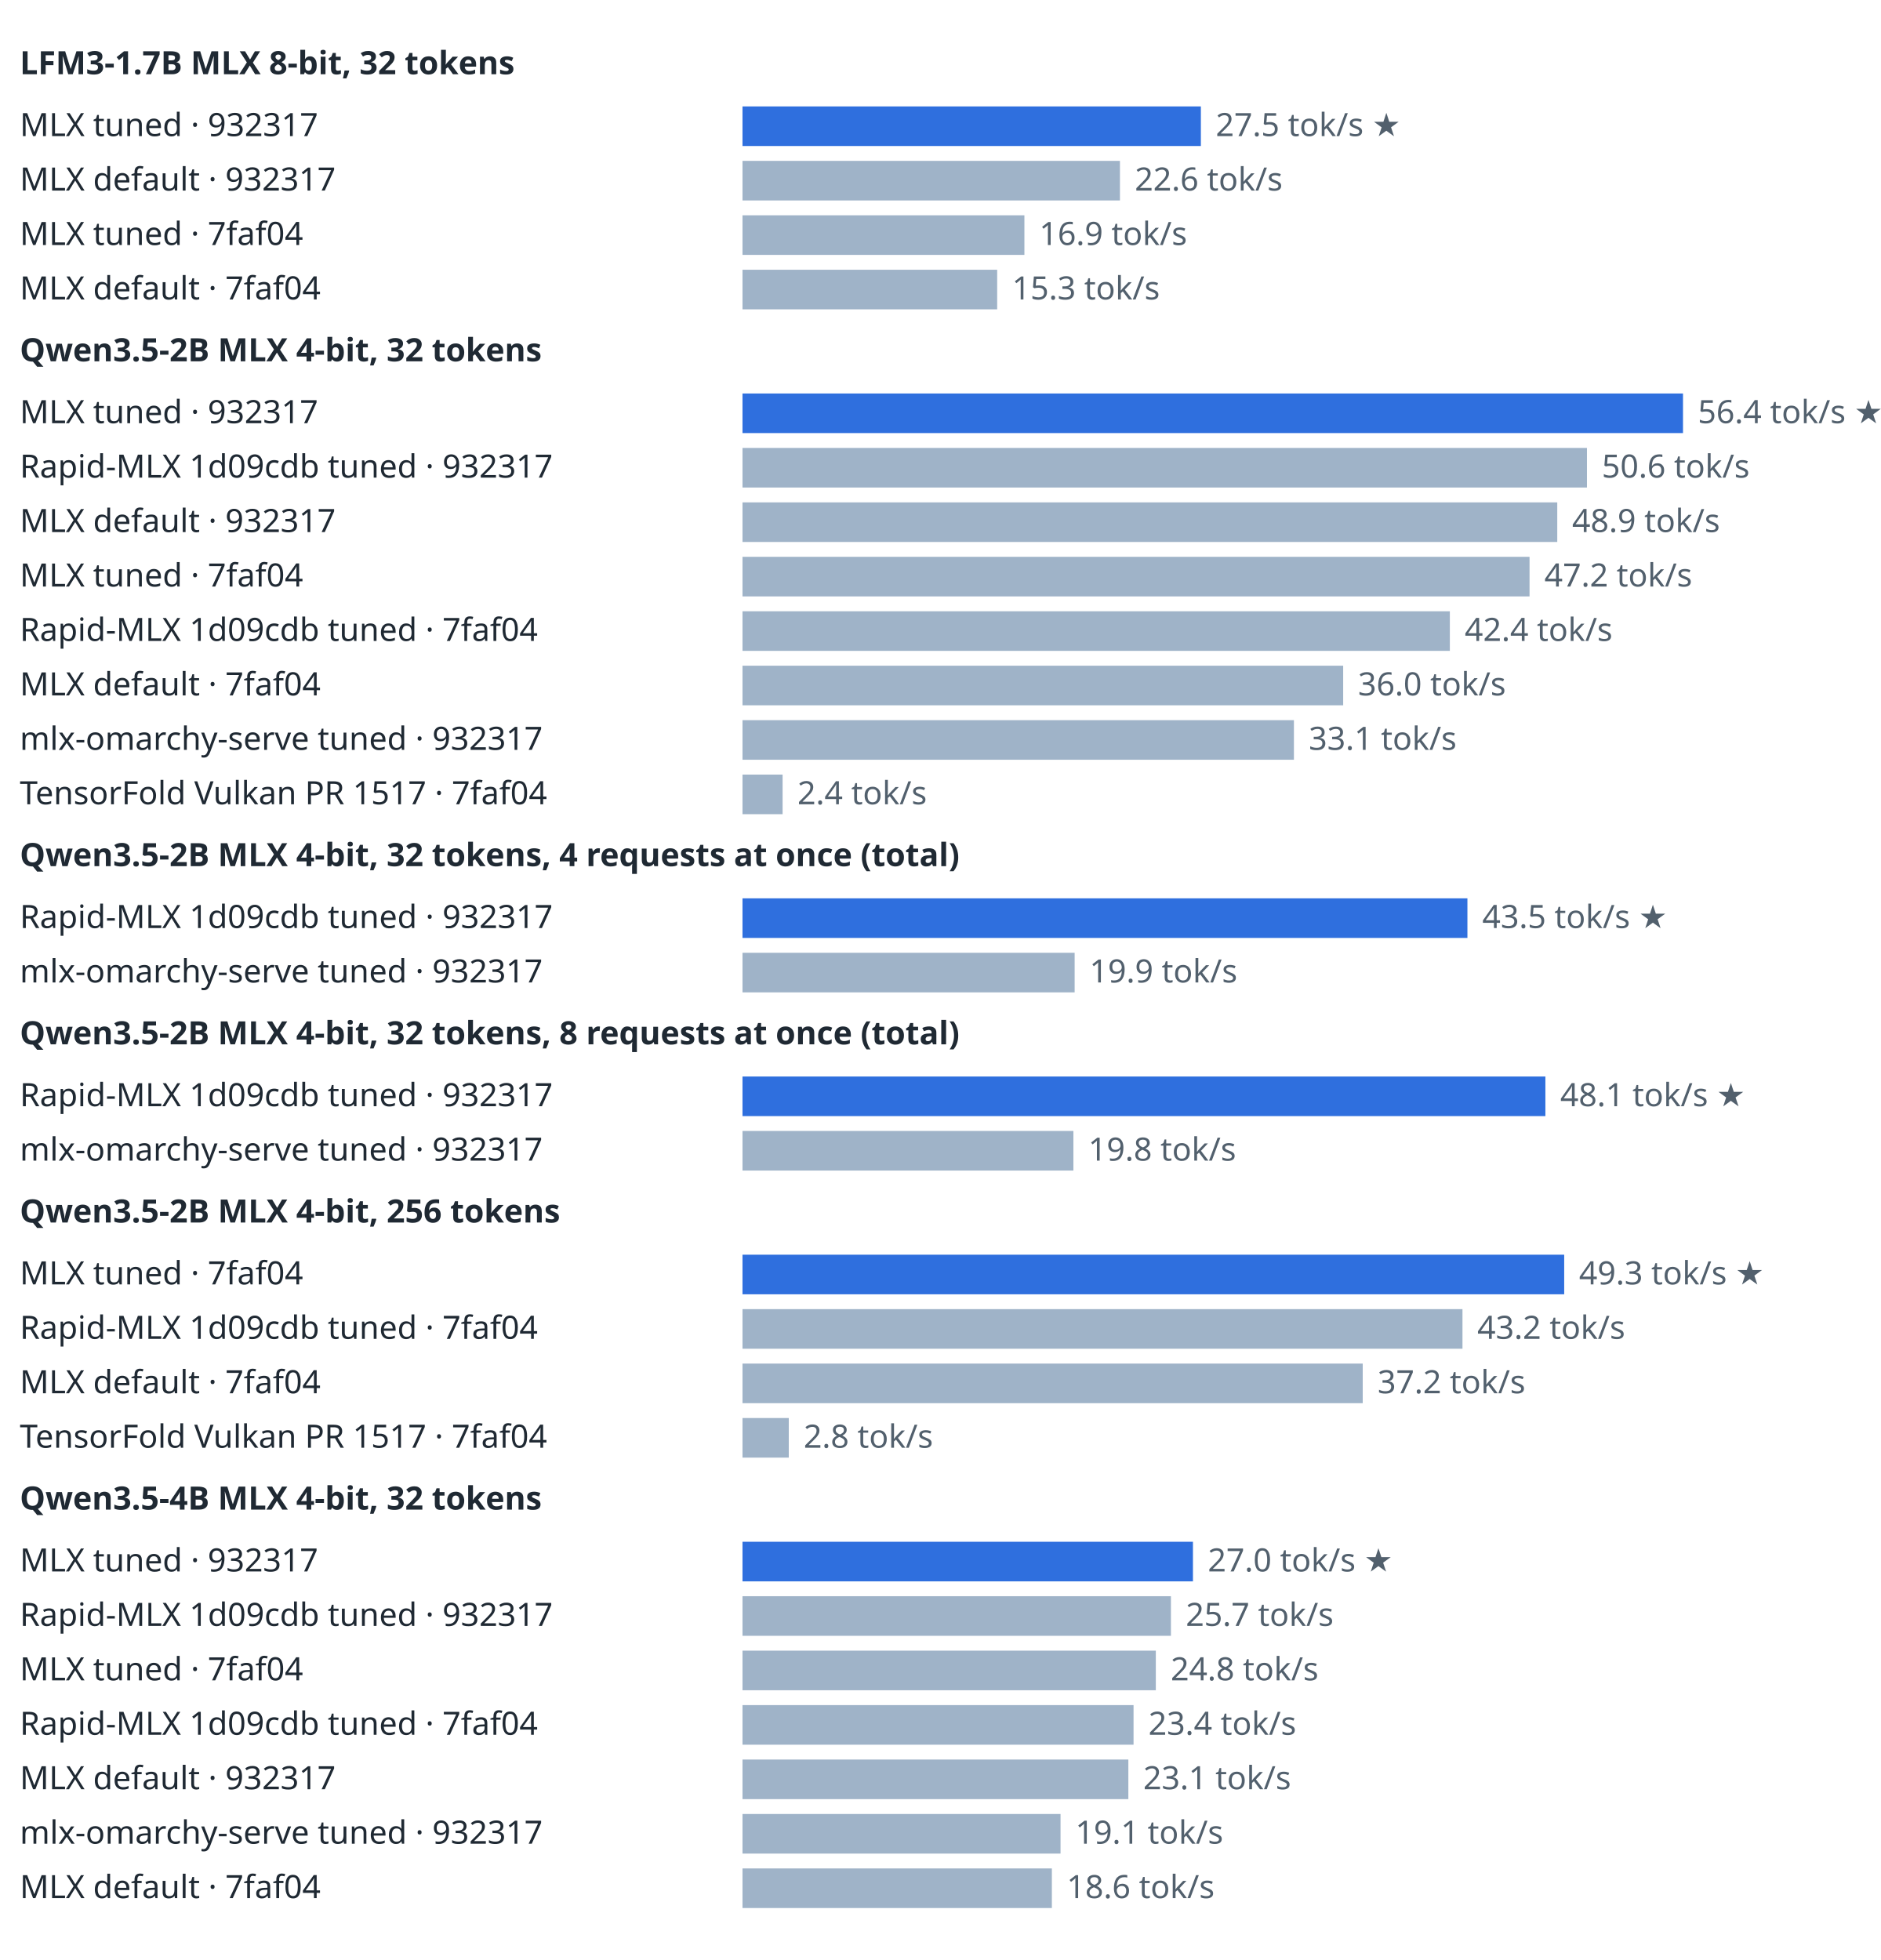
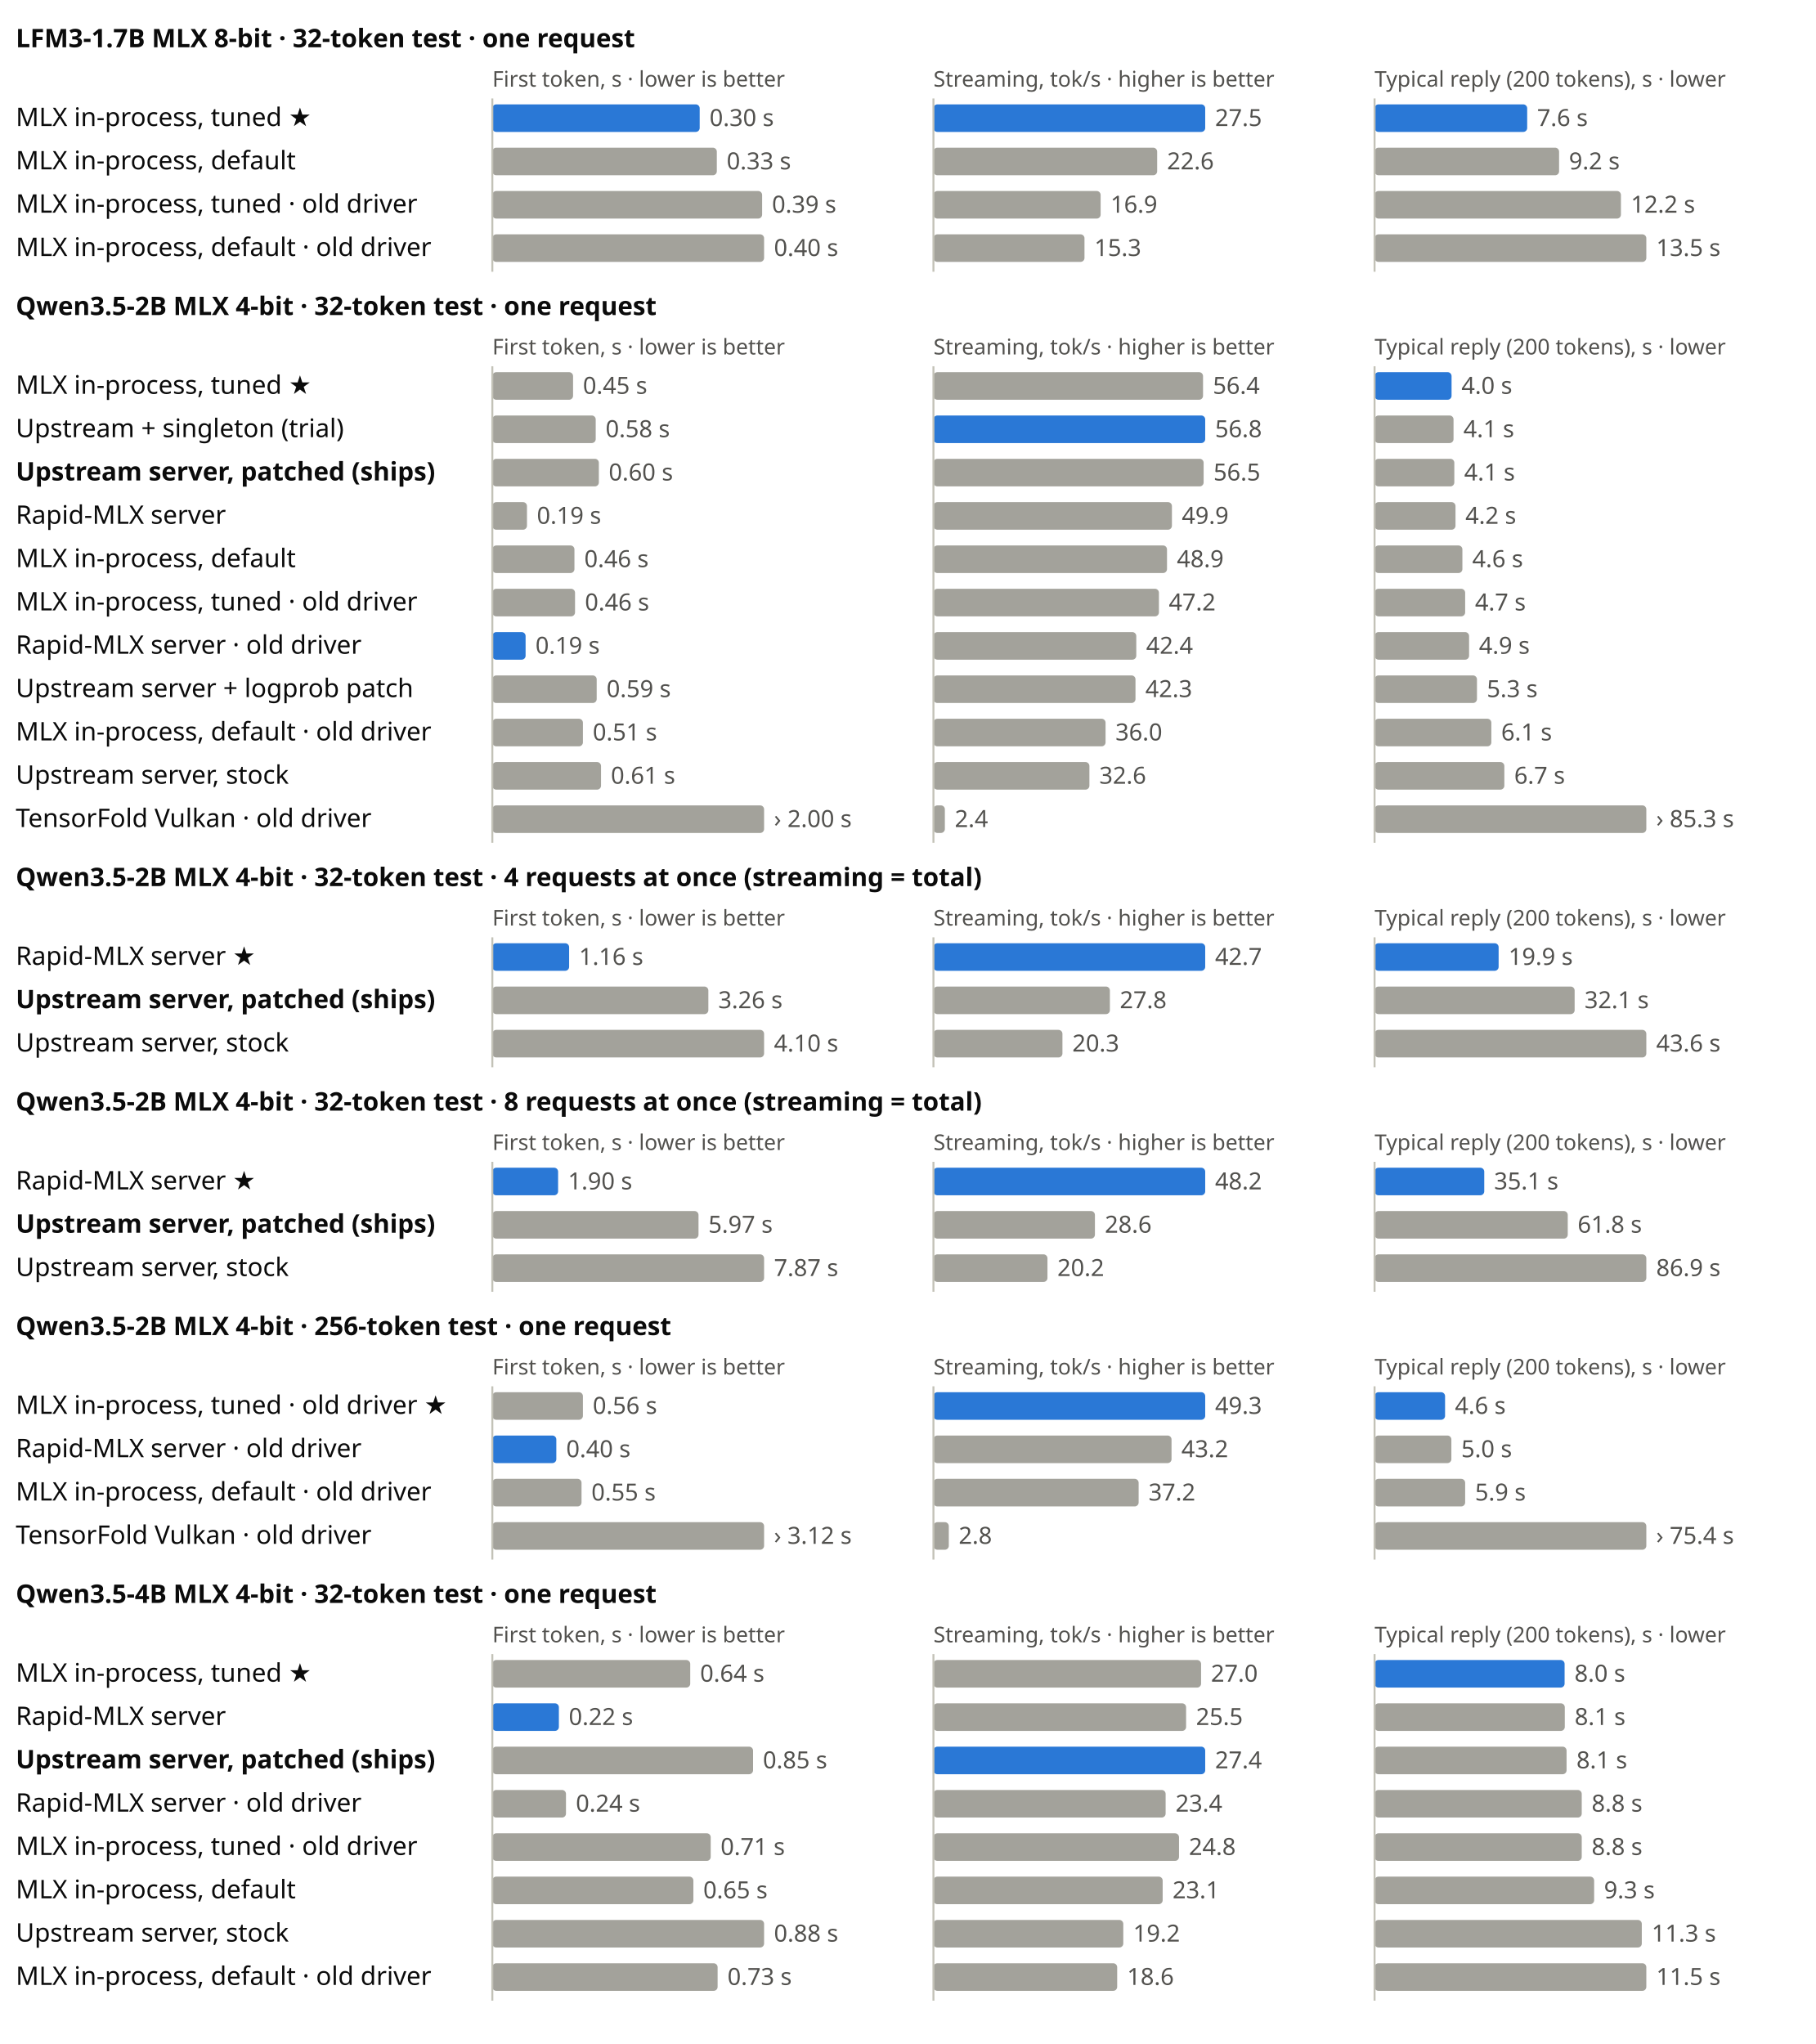
- <svg xmlns="http://www.w3.org/2000/svg" width="760" height="792" viewBox="0 0 760 792">
-   <style>text{font:13px sans-serif;fill:#1f2933}.h{font-weight:600}.v{fill:#52606d}.bar{fill:#9fb3c8}.best{fill:#2f6fde}@media (prefers-color-scheme:dark){text{fill:#e4e7eb}.v{fill:#cbd2d9}.bar{fill:#52606d}.best{fill:#5b9bf8}}</style>
-   <text x="8" y="30" class="h">LFM3-1.7B MLX 8-bit, 32 tokens</text>
-   <text x="8" y="55" class="l">MLX tuned · 932317</text>
-   <rect x="300" y="43" width="185.2" height="16" class="best" />
-   <text x="491.2" y="55" class="v">27.5 tok/s ★</text>
-   <text x="8" y="77" class="l">MLX default · 932317</text>
-   <rect x="300" y="65" width="152.5" height="16" class="bar" />
-   <text x="458.5" y="77" class="v">22.6 tok/s</text>
-   <text x="8" y="99" class="l">MLX tuned · 7faf04</text>
-   <rect x="300" y="87" width="113.9" height="16" class="bar" />
-   <text x="419.9" y="99" class="v">16.9 tok/s</text>
-   <text x="8" y="121" class="l">MLX default · 7faf04</text>
-   <rect x="300" y="109" width="102.9" height="16" class="bar" />
-   <text x="408.9" y="121" class="v">15.3 tok/s</text>
-   <text x="8" y="146" class="h">Qwen3.5-2B MLX 4-bit, 32 tokens</text>
-   <text x="8" y="171" class="l">MLX tuned · 932317</text>
-   <rect x="300" y="159" width="380.0" height="16" class="best" />
-   <text x="686.0" y="171" class="v">56.4 tok/s ★</text>
-   <text x="8" y="193" class="l">Rapid-MLX 1d09cdb tuned · 932317</text>
-   <rect x="300" y="181" width="341.2" height="16" class="bar" />
-   <text x="647.2" y="193" class="v">50.6 tok/s</text>
-   <text x="8" y="215" class="l">MLX default · 932317</text>
-   <rect x="300" y="203" width="329.2" height="16" class="bar" />
-   <text x="635.2" y="215" class="v">48.9 tok/s</text>
-   <text x="8" y="237" class="l">MLX tuned · 7faf04</text>
-   <rect x="300" y="225" width="318.0" height="16" class="bar" />
-   <text x="624.0" y="237" class="v">47.2 tok/s</text>
-   <text x="8" y="259" class="l">Rapid-MLX 1d09cdb tuned · 7faf04</text>
-   <rect x="300" y="247" width="285.8" height="16" class="bar" />
-   <text x="591.8" y="259" class="v">42.4 tok/s</text>
-   <text x="8" y="281" class="l">MLX default · 7faf04</text>
-   <rect x="300" y="269" width="242.7" height="16" class="bar" />
-   <text x="548.7" y="281" class="v">36.0 tok/s</text>
-   <text x="8" y="303" class="l">mlx-omarchy-serve tuned · 932317</text>
-   <rect x="300" y="291" width="222.8" height="16" class="bar" />
-   <text x="528.8" y="303" class="v">33.1 tok/s</text>
-   <text x="8" y="325" class="l">TensorFold Vulkan PR 1517 · 7faf04</text>
-   <rect x="300" y="313" width="16.2" height="16" class="bar" />
-   <text x="322.2" y="325" class="v">2.4 tok/s</text>
-   <text x="8" y="350" class="h">Qwen3.5-2B MLX 4-bit, 32 tokens, 4 requests at once (total)</text>
-   <text x="8" y="375" class="l">Rapid-MLX 1d09cdb tuned · 932317</text>
-   <rect x="300" y="363" width="292.9" height="16" class="best" />
-   <text x="598.9" y="375" class="v">43.5 tok/s ★</text>
-   <text x="8" y="397" class="l">mlx-omarchy-serve tuned · 932317</text>
-   <rect x="300" y="385" width="134.2" height="16" class="bar" />
-   <text x="440.2" y="397" class="v">19.9 tok/s</text>
-   <text x="8" y="422" class="h">Qwen3.5-2B MLX 4-bit, 32 tokens, 8 requests at once (total)</text>
-   <text x="8" y="447" class="l">Rapid-MLX 1d09cdb tuned · 932317</text>
-   <rect x="300" y="435" width="324.4" height="16" class="best" />
-   <text x="630.4" y="447" class="v">48.1 tok/s ★</text>
-   <text x="8" y="469" class="l">mlx-omarchy-serve tuned · 932317</text>
-   <rect x="300" y="457" width="133.7" height="16" class="bar" />
-   <text x="439.7" y="469" class="v">19.8 tok/s</text>
-   <text x="8" y="494" class="h">Qwen3.5-2B MLX 4-bit, 256 tokens</text>
-   <text x="8" y="519" class="l">MLX tuned · 7faf04</text>
-   <rect x="300" y="507" width="332.0" height="16" class="best" />
-   <text x="638.0" y="519" class="v">49.3 tok/s ★</text>
-   <text x="8" y="541" class="l">Rapid-MLX 1d09cdb tuned · 7faf04</text>
-   <rect x="300" y="529" width="290.9" height="16" class="bar" />
-   <text x="596.9" y="541" class="v">43.2 tok/s</text>
-   <text x="8" y="563" class="l">MLX default · 7faf04</text>
-   <rect x="300" y="551" width="250.6" height="16" class="bar" />
-   <text x="556.6" y="563" class="v">37.2 tok/s</text>
-   <text x="8" y="585" class="l">TensorFold Vulkan PR 1517 · 7faf04</text>
-   <rect x="300" y="573" width="18.7" height="16" class="bar" />
-   <text x="324.7" y="585" class="v">2.8 tok/s</text>
-   <text x="8" y="610" class="h">Qwen3.5-4B MLX 4-bit, 32 tokens</text>
-   <text x="8" y="635" class="l">MLX tuned · 932317</text>
-   <rect x="300" y="623" width="182.0" height="16" class="best" />
-   <text x="488.0" y="635" class="v">27.0 tok/s ★</text>
-   <text x="8" y="657" class="l">Rapid-MLX 1d09cdb tuned · 932317</text>
-   <rect x="300" y="645" width="173.1" height="16" class="bar" />
-   <text x="479.1" y="657" class="v">25.7 tok/s</text>
-   <text x="8" y="679" class="l">MLX tuned · 7faf04</text>
-   <rect x="300" y="667" width="167.0" height="16" class="bar" />
-   <text x="473.0" y="679" class="v">24.8 tok/s</text>
-   <text x="8" y="701" class="l">Rapid-MLX 1d09cdb tuned · 7faf04</text>
-   <rect x="300" y="689" width="158.0" height="16" class="bar" />
-   <text x="464.0" y="701" class="v">23.4 tok/s</text>
-   <text x="8" y="723" class="l">MLX default · 932317</text>
-   <rect x="300" y="711" width="155.9" height="16" class="bar" />
-   <text x="461.9" y="723" class="v">23.1 tok/s</text>
-   <text x="8" y="745" class="l">mlx-omarchy-serve tuned · 932317</text>
-   <rect x="300" y="733" width="128.5" height="16" class="bar" />
-   <text x="434.5" y="745" class="v">19.1 tok/s</text>
-   <text x="8" y="767" class="l">MLX default · 7faf04</text>
-   <rect x="300" y="755" width="125.0" height="16" class="bar" />
-   <text x="431.0" y="767" class="v">18.6 tok/s</text>
+ <svg xmlns="http://www.w3.org/2000/svg" width="922" height="1038" viewBox="0 0 922 1038">
+   <rect width="100%" height="100%" class="bg" fill="none" />
+   <style>svg{background:#fcfcfb}text{font:13px system-ui,sans-serif;fill:#0b0b0b}.h{font-weight:600}.a{font-size:11px;fill:#52514e}.v{fill:#52514e;font-size:12px}.s{font-weight:600}.bar{fill:#a3a29b}.best{fill:#2a78d6}.axis{stroke:#c3c2b7;stroke-width:1}@media (prefers-color-scheme:dark){svg{background:#1a1a19}text{fill:#f0efec}.a,.v{fill:#c3c2b7}.bar{fill:#6b6a64}.best{fill:#3987e5}.axis{stroke:#52514e}}</style>
+   <text x="8" y="24" class="h">LFM3-1.7B MLX 8-bit · 32-token test · one request</text>
+   <text x="250" y="44" class="a">First token, s · lower is better</text>
+   <text x="474" y="44" class="a">Streaming, tok/s · higher is better</text>
+   <text x="698" y="44" class="a">Typical reply (200 tokens), s · lower</text>
+   <text x="8" y="64" class="l">MLX in-process, tuned ★</text>
+   <g>
+     <rect x="250" y="53" width="105.3" height="14" rx="2" class="best" />
+     <text x="360.3" y="64" class="v">0.30 s</text>
+   </g>
+   <g>
+     <rect x="474" y="53" width="138.0" height="14" rx="2" class="best" />
+     <text x="617.0" y="64" class="v">27.5</text>
+   </g>
+   <g>
+     <rect x="698" y="53" width="77.5" height="14" rx="2" class="best" />
+     <text x="780.5" y="64" class="v">7.6 s</text>
+   </g>
+   <text x="8" y="86" class="l">MLX in-process, default</text>
+   <g>
+     <rect x="250" y="75" width="114.0" height="14" rx="2" class="bar" />
+     <text x="369.0" y="86" class="v">0.33 s</text>
+   </g>
+   <g>
+     <rect x="474" y="75" width="113.6" height="14" rx="2" class="bar" />
+     <text x="592.6" y="86" class="v">22.6</text>
+   </g>
+   <g>
+     <rect x="698" y="75" width="93.7" height="14" rx="2" class="bar" />
+     <text x="796.7" y="86" class="v">9.2 s</text>
+   </g>
+   <text x="8" y="108" class="l">MLX in-process, tuned · old driver</text>
+   <g>
+     <rect x="250" y="97" width="137.0" height="14" rx="2" class="bar" />
+     <text x="392.0" y="108" class="v">0.39 s</text>
+   </g>
+   <g>
+     <rect x="474" y="97" width="84.9" height="14" rx="2" class="bar" />
+     <text x="563.9" y="108" class="v">16.9</text>
+   </g>
+   <g>
+     <rect x="698" y="97" width="125.1" height="14" rx="2" class="bar" />
+     <text x="828.1" y="108" class="v">12.2 s</text>
+   </g>
+   <text x="8" y="130" class="l">MLX in-process, default · old driver</text>
+   <g>
+     <rect x="250" y="119" width="138.0" height="14" rx="2" class="bar" />
+     <text x="393.0" y="130" class="v">0.40 s</text>
+   </g>
+   <g>
+     <rect x="474" y="119" width="76.7" height="14" rx="2" class="bar" />
+     <text x="555.7" y="130" class="v">15.3</text>
+   </g>
+   <g>
+     <rect x="698" y="119" width="138.0" height="14" rx="2" class="bar" />
+     <text x="841.0" y="130" class="v">13.5 s</text>
+   </g>
+   <line x1="250" y1="50" x2="250" y2="138" class="axis" />
+   <line x1="474" y1="50" x2="474" y2="138" class="axis" />
+   <line x1="698" y1="50" x2="698" y2="138" class="axis" />
+   <text x="8" y="160" class="h">Qwen3.5-2B MLX 4-bit · 32-token test · one request</text>
+   <text x="250" y="180" class="a">First token, s · lower is better</text>
+   <text x="474" y="180" class="a">Streaming, tok/s · higher is better</text>
+   <text x="698" y="180" class="a">Typical reply (200 tokens), s · lower</text>
+   <text x="8" y="200" class="l">MLX in-process, tuned ★</text>
+   <g>
+     <rect x="250" y="189" width="41.0" height="14" rx="2" class="bar" />
+     <text x="296.0" y="200" class="v">0.45 s</text>
+   </g>
+   <g>
+     <rect x="474" y="189" width="136.9" height="14" rx="2" class="bar" />
+     <text x="615.9" y="200" class="v">56.4</text>
+   </g>
+   <g>
+     <rect x="698" y="189" width="39.1" height="14" rx="2" class="best" />
+     <text x="742.1" y="200" class="v">4.0 s</text>
+   </g>
+   <text x="8" y="222" class="l">Upstream + singleton (trial)</text>
+   <g>
+     <rect x="250" y="211" width="52.5" height="14" rx="2" class="bar" />
+     <text x="307.5" y="222" class="v">0.58 s</text>
+   </g>
+   <g>
+     <rect x="474" y="211" width="138.0" height="14" rx="2" class="best" />
+     <text x="617.0" y="222" class="v">56.8</text>
+   </g>
+   <g>
+     <rect x="698" y="211" width="40.1" height="14" rx="2" class="bar" />
+     <text x="743.1" y="222" class="v">4.1 s</text>
+   </g>
+   <text x="8" y="244" class="l s">Upstream server, patched (ships)</text>
+   <g>
+     <rect x="250" y="233" width="54.1" height="14" rx="2" class="bar" />
+     <text x="309.1" y="244" class="v">0.60 s</text>
+   </g>
+   <g>
+     <rect x="474" y="233" width="137.2" height="14" rx="2" class="bar" />
+     <text x="616.2" y="244" class="v">56.5</text>
+   </g>
+   <g>
+     <rect x="698" y="233" width="40.5" height="14" rx="2" class="bar" />
+     <text x="743.5" y="244" class="v">4.1 s</text>
+   </g>
+   <text x="8" y="266" class="l">Rapid-MLX server</text>
+   <g>
+     <rect x="250" y="255" width="17.6" height="14" rx="2" class="bar" />
+     <text x="272.6" y="266" class="v">0.19 s</text>
+   </g>
+   <g>
+     <rect x="474" y="255" width="121.1" height="14" rx="2" class="bar" />
+     <text x="600.1" y="266" class="v">49.9</text>
+   </g>
+   <g>
+     <rect x="698" y="255" width="41.1" height="14" rx="2" class="bar" />
+     <text x="744.1" y="266" class="v">4.2 s</text>
+   </g>
+   <text x="8" y="288" class="l">MLX in-process, default</text>
+   <g>
+     <rect x="250" y="277" width="41.7" height="14" rx="2" class="bar" />
+     <text x="296.7" y="288" class="v">0.46 s</text>
+   </g>
+   <g>
+     <rect x="474" y="277" width="118.6" height="14" rx="2" class="bar" />
+     <text x="597.6" y="288" class="v">48.9</text>
+   </g>
+   <g>
+     <rect x="698" y="277" width="44.6" height="14" rx="2" class="bar" />
+     <text x="747.6" y="288" class="v">4.6 s</text>
+   </g>
+   <text x="8" y="310" class="l">MLX in-process, tuned · old driver</text>
+   <g>
+     <rect x="250" y="299" width="42.0" height="14" rx="2" class="bar" />
+     <text x="297.0" y="310" class="v">0.46 s</text>
+   </g>
+   <g>
+     <rect x="474" y="299" width="114.5" height="14" rx="2" class="bar" />
+     <text x="593.5" y="310" class="v">47.2</text>
+   </g>
+   <g>
+     <rect x="698" y="299" width="46.0" height="14" rx="2" class="bar" />
+     <text x="749.0" y="310" class="v">4.7 s</text>
+   </g>
+   <text x="8" y="332" class="l">Rapid-MLX server · old driver</text>
+   <g>
+     <rect x="250" y="321" width="16.9" height="14" rx="2" class="best" />
+     <text x="271.9" y="332" class="v">0.19 s</text>
+   </g>
+   <g>
+     <rect x="474" y="321" width="103.0" height="14" rx="2" class="bar" />
+     <text x="582.0" y="332" class="v">42.4</text>
+   </g>
+   <g>
+     <rect x="698" y="321" width="48.0" height="14" rx="2" class="bar" />
+     <text x="751.0" y="332" class="v">4.9 s</text>
+   </g>
+   <text x="8" y="354" class="l">Upstream server + logprob patch</text>
+   <g>
+     <rect x="250" y="343" width="53.0" height="14" rx="2" class="bar" />
+     <text x="308.0" y="354" class="v">0.59 s</text>
+   </g>
+   <g>
+     <rect x="474" y="343" width="102.6" height="14" rx="2" class="bar" />
+     <text x="581.6" y="354" class="v">42.3</text>
+   </g>
+   <g>
+     <rect x="698" y="343" width="52.0" height="14" rx="2" class="bar" />
+     <text x="755.0" y="354" class="v">5.3 s</text>
+   </g>
+   <text x="8" y="376" class="l">MLX in-process, default · old driver</text>
+   <g>
+     <rect x="250" y="365" width="46.0" height="14" rx="2" class="bar" />
+     <text x="301.0" y="376" class="v">0.51 s</text>
+   </g>
+   <g>
+     <rect x="474" y="365" width="87.4" height="14" rx="2" class="bar" />
+     <text x="566.4" y="376" class="v">36.0</text>
+   </g>
+   <g>
+     <rect x="698" y="365" width="59.3" height="14" rx="2" class="bar" />
+     <text x="762.3" y="376" class="v">6.1 s</text>
+   </g>
+   <text x="8" y="398" class="l">Upstream server, stock</text>
+   <g>
+     <rect x="250" y="387" width="55.2" height="14" rx="2" class="bar" />
+     <text x="310.2" y="398" class="v">0.61 s</text>
+   </g>
+   <g>
+     <rect x="474" y="387" width="79.2" height="14" rx="2" class="bar" />
+     <text x="558.2" y="398" class="v">32.6</text>
+   </g>
+   <g>
+     <rect x="698" y="387" width="65.9" height="14" rx="2" class="bar" />
+     <text x="768.9" y="398" class="v">6.7 s</text>
+   </g>
+   <text x="8" y="420" class="l">TensorFold Vulkan · old driver</text>
+   <g>
+     <rect x="250" y="409" width="138.0" height="14" rx="2" class="bar" />
+     <text x="393.0" y="420" class="v">› 2.00 s</text>
+   </g>
+   <g>
+     <rect x="474" y="409" width="5.8" height="14" rx="2" class="bar" />
+     <text x="484.8" y="420" class="v">2.4</text>
+   </g>
+   <g>
+     <rect x="698" y="409" width="138.0" height="14" rx="2" class="bar" />
+     <text x="841.0" y="420" class="v">› 85.3 s</text>
+   </g>
+   <line x1="250" y1="186" x2="250" y2="428" class="axis" />
+   <line x1="474" y1="186" x2="474" y2="428" class="axis" />
+   <line x1="698" y1="186" x2="698" y2="428" class="axis" />
+   <text x="8" y="450" class="h">Qwen3.5-2B MLX 4-bit · 32-token test · 4 requests at once (streaming = total)</text>
+   <text x="250" y="470" class="a">First token, s · lower is better</text>
+   <text x="474" y="470" class="a">Streaming, tok/s · higher is better</text>
+   <text x="698" y="470" class="a">Typical reply (200 tokens), s · lower</text>
+   <text x="8" y="490" class="l">Rapid-MLX server ★</text>
+   <g>
+     <rect x="250" y="479" width="39.0" height="14" rx="2" class="best" />
+     <text x="294.0" y="490" class="v">1.16 s</text>
+   </g>
+   <g>
+     <rect x="474" y="479" width="138.0" height="14" rx="2" class="best" />
+     <text x="617.0" y="490" class="v">42.7</text>
+   </g>
+   <g>
+     <rect x="698" y="479" width="63.0" height="14" rx="2" class="best" />
+     <text x="766.0" y="490" class="v">19.9 s</text>
+   </g>
+   <text x="8" y="512" class="l s">Upstream server, patched (ships)</text>
+   <g>
+     <rect x="250" y="501" width="109.7" height="14" rx="2" class="bar" />
+     <text x="364.7" y="512" class="v">3.26 s</text>
+   </g>
+   <g>
+     <rect x="474" y="501" width="89.6" height="14" rx="2" class="bar" />
+     <text x="568.6" y="512" class="v">27.8</text>
+   </g>
+   <g>
+     <rect x="698" y="501" width="101.6" height="14" rx="2" class="bar" />
+     <text x="804.6" y="512" class="v">32.1 s</text>
+   </g>
+   <text x="8" y="534" class="l">Upstream server, stock</text>
+   <g>
+     <rect x="250" y="523" width="138.0" height="14" rx="2" class="bar" />
+     <text x="393.0" y="534" class="v">4.10 s</text>
+   </g>
+   <g>
+     <rect x="474" y="523" width="65.5" height="14" rx="2" class="bar" />
+     <text x="544.5" y="534" class="v">20.3</text>
+   </g>
+   <g>
+     <rect x="698" y="523" width="138.0" height="14" rx="2" class="bar" />
+     <text x="841.0" y="534" class="v">43.6 s</text>
+   </g>
+   <line x1="250" y1="476" x2="250" y2="542" class="axis" />
+   <line x1="474" y1="476" x2="474" y2="542" class="axis" />
+   <line x1="698" y1="476" x2="698" y2="542" class="axis" />
+   <text x="8" y="564" class="h">Qwen3.5-2B MLX 4-bit · 32-token test · 8 requests at once (streaming = total)</text>
+   <text x="250" y="584" class="a">First token, s · lower is better</text>
+   <text x="474" y="584" class="a">Streaming, tok/s · higher is better</text>
+   <text x="698" y="584" class="a">Typical reply (200 tokens), s · lower</text>
+   <text x="8" y="604" class="l">Rapid-MLX server ★</text>
+   <g>
+     <rect x="250" y="593" width="33.4" height="14" rx="2" class="best" />
+     <text x="288.4" y="604" class="v">1.90 s</text>
+   </g>
+   <g>
+     <rect x="474" y="593" width="138.0" height="14" rx="2" class="best" />
+     <text x="617.0" y="604" class="v">48.2</text>
+   </g>
+   <g>
+     <rect x="698" y="593" width="55.7" height="14" rx="2" class="best" />
+     <text x="758.7" y="604" class="v">35.1 s</text>
+   </g>
+   <text x="8" y="626" class="l s">Upstream server, patched (ships)</text>
+   <g>
+     <rect x="250" y="615" width="104.7" height="14" rx="2" class="bar" />
+     <text x="359.7" y="626" class="v">5.97 s</text>
+   </g>
+   <g>
+     <rect x="474" y="615" width="82.0" height="14" rx="2" class="bar" />
+     <text x="561.0" y="626" class="v">28.6</text>
+   </g>
+   <g>
+     <rect x="698" y="615" width="98.1" height="14" rx="2" class="bar" />
+     <text x="801.1" y="626" class="v">61.8 s</text>
+   </g>
+   <text x="8" y="648" class="l">Upstream server, stock</text>
+   <g>
+     <rect x="250" y="637" width="138.0" height="14" rx="2" class="bar" />
+     <text x="393.0" y="648" class="v">7.87 s</text>
+   </g>
+   <g>
+     <rect x="474" y="637" width="57.9" height="14" rx="2" class="bar" />
+     <text x="536.9" y="648" class="v">20.2</text>
+   </g>
+   <g>
+     <rect x="698" y="637" width="138.0" height="14" rx="2" class="bar" />
+     <text x="841.0" y="648" class="v">86.9 s</text>
+   </g>
+   <line x1="250" y1="590" x2="250" y2="656" class="axis" />
+   <line x1="474" y1="590" x2="474" y2="656" class="axis" />
+   <line x1="698" y1="590" x2="698" y2="656" class="axis" />
+   <text x="8" y="678" class="h">Qwen3.5-2B MLX 4-bit · 256-token test · one request</text>
+   <text x="250" y="698" class="a">First token, s · lower is better</text>
+   <text x="474" y="698" class="a">Streaming, tok/s · higher is better</text>
+   <text x="698" y="698" class="a">Typical reply (200 tokens), s · lower</text>
+   <text x="8" y="718" class="l">MLX in-process, tuned · old driver ★</text>
+   <g>
+     <rect x="250" y="707" width="46.0" height="14" rx="2" class="bar" />
+     <text x="301.0" y="718" class="v">0.56 s</text>
+   </g>
+   <g>
+     <rect x="474" y="707" width="138.0" height="14" rx="2" class="best" />
+     <text x="617.0" y="718" class="v">49.3</text>
+   </g>
+   <g>
+     <rect x="698" y="707" width="35.8" height="14" rx="2" class="best" />
+     <text x="738.8" y="718" class="v">4.6 s</text>
+   </g>
+   <text x="8" y="740" class="l">Rapid-MLX server · old driver</text>
+   <g>
+     <rect x="250" y="729" width="32.5" height="14" rx="2" class="best" />
+     <text x="287.5" y="740" class="v">0.40 s</text>
+   </g>
+   <g>
+     <rect x="474" y="729" width="120.9" height="14" rx="2" class="bar" />
+     <text x="599.9" y="740" class="v">43.2</text>
+   </g>
+   <g>
+     <rect x="698" y="729" width="39.0" height="14" rx="2" class="bar" />
+     <text x="742.0" y="740" class="v">5.0 s</text>
+   </g>
+   <text x="8" y="762" class="l">MLX in-process, default · old driver</text>
+   <g>
+     <rect x="250" y="751" width="45.3" height="14" rx="2" class="bar" />
+     <text x="300.3" y="762" class="v">0.55 s</text>
+   </g>
+   <g>
+     <rect x="474" y="751" width="104.2" height="14" rx="2" class="bar" />
+     <text x="583.2" y="762" class="v">37.2</text>
+   </g>
+   <g>
+     <rect x="698" y="751" width="46.0" height="14" rx="2" class="bar" />
+     <text x="749.0" y="762" class="v">5.9 s</text>
+   </g>
+   <text x="8" y="784" class="l">TensorFold Vulkan · old driver</text>
+   <g>
+     <rect x="250" y="773" width="138.0" height="14" rx="2" class="bar" />
+     <text x="393.0" y="784" class="v">› 3.12 s</text>
+   </g>
+   <g>
+     <rect x="474" y="773" width="7.8" height="14" rx="2" class="bar" />
+     <text x="486.8" y="784" class="v">2.8</text>
+   </g>
+   <g>
+     <rect x="698" y="773" width="138.0" height="14" rx="2" class="bar" />
+     <text x="841.0" y="784" class="v">› 75.4 s</text>
+   </g>
+   <line x1="250" y1="704" x2="250" y2="792" class="axis" />
+   <line x1="474" y1="704" x2="474" y2="792" class="axis" />
+   <line x1="698" y1="704" x2="698" y2="792" class="axis" />
+   <text x="8" y="814" class="h">Qwen3.5-4B MLX 4-bit · 32-token test · one request</text>
+   <text x="250" y="834" class="a">First token, s · lower is better</text>
+   <text x="474" y="834" class="a">Streaming, tok/s · higher is better</text>
+   <text x="698" y="834" class="a">Typical reply (200 tokens), s · lower</text>
+   <text x="8" y="854" class="l">MLX in-process, tuned ★</text>
+   <g>
+     <rect x="250" y="843" width="100.5" height="14" rx="2" class="bar" />
+     <text x="355.5" y="854" class="v">0.64 s</text>
+   </g>
+   <g>
+     <rect x="474" y="843" width="135.9" height="14" rx="2" class="bar" />
+     <text x="614.9" y="854" class="v">27.0</text>
+   </g>
+   <g>
+     <rect x="698" y="843" width="96.5" height="14" rx="2" class="best" />
+     <text x="799.5" y="854" class="v">8.0 s</text>
+   </g>
+   <text x="8" y="876" class="l">Rapid-MLX server</text>
+   <g>
+     <rect x="250" y="865" width="33.8" height="14" rx="2" class="best" />
+     <text x="288.8" y="876" class="v">0.22 s</text>
+   </g>
+   <g>
+     <rect x="474" y="865" width="128.3" height="14" rx="2" class="bar" />
+     <text x="607.3" y="876" class="v">25.5</text>
+   </g>
+   <g>
+     <rect x="698" y="865" width="96.6" height="14" rx="2" class="bar" />
+     <text x="799.6" y="876" class="v">8.1 s</text>
+   </g>
+   <text x="8" y="898" class="l s">Upstream server, patched (ships)</text>
+   <g>
+     <rect x="250" y="887" width="132.4" height="14" rx="2" class="bar" />
+     <text x="387.4" y="898" class="v">0.85 s</text>
+   </g>
+   <g>
+     <rect x="474" y="887" width="138.0" height="14" rx="2" class="best" />
+     <text x="617.0" y="898" class="v">27.4</text>
+   </g>
+   <g>
+     <rect x="698" y="887" width="97.5" height="14" rx="2" class="bar" />
+     <text x="800.5" y="898" class="v">8.1 s</text>
+   </g>
+   <text x="8" y="920" class="l">Rapid-MLX server · old driver</text>
+   <g>
+     <rect x="250" y="909" width="37.4" height="14" rx="2" class="bar" />
+     <text x="292.4" y="920" class="v">0.24 s</text>
+   </g>
+   <g>
+     <rect x="474" y="909" width="117.9" height="14" rx="2" class="bar" />
+     <text x="596.9" y="920" class="v">23.4</text>
+   </g>
+   <g>
+     <rect x="698" y="909" width="105.2" height="14" rx="2" class="bar" />
+     <text x="808.2" y="920" class="v">8.8 s</text>
+   </g>
+   <text x="8" y="942" class="l">MLX in-process, tuned · old driver</text>
+   <g>
+     <rect x="250" y="931" width="110.9" height="14" rx="2" class="bar" />
+     <text x="365.9" y="942" class="v">0.71 s</text>
+   </g>
+   <g>
+     <rect x="474" y="931" width="124.7" height="14" rx="2" class="bar" />
+     <text x="603.7" y="942" class="v">24.8</text>
+   </g>
+   <g>
+     <rect x="698" y="931" width="105.2" height="14" rx="2" class="bar" />
+     <text x="808.2" y="942" class="v">8.8 s</text>
+   </g>
+   <text x="8" y="964" class="l">MLX in-process, default</text>
+   <g>
+     <rect x="250" y="953" width="102.1" height="14" rx="2" class="bar" />
+     <text x="357.1" y="964" class="v">0.65 s</text>
+   </g>
+   <g>
+     <rect x="474" y="953" width="116.4" height="14" rx="2" class="bar" />
+     <text x="595.4" y="964" class="v">23.1</text>
+   </g>
+   <g>
+     <rect x="698" y="953" width="111.5" height="14" rx="2" class="bar" />
+     <text x="814.5" y="964" class="v">9.3 s</text>
+   </g>
+   <text x="8" y="986" class="l">Upstream server, stock</text>
+   <g>
+     <rect x="250" y="975" width="138.0" height="14" rx="2" class="bar" />
+     <text x="393.0" y="986" class="v">0.88 s</text>
+   </g>
+   <g>
+     <rect x="474" y="975" width="96.4" height="14" rx="2" class="bar" />
+     <text x="575.4" y="986" class="v">19.2</text>
+   </g>
+   <g>
+     <rect x="698" y="975" width="135.7" height="14" rx="2" class="bar" />
+     <text x="838.7" y="986" class="v">11.3 s</text>
+   </g>
+   <text x="8" y="1008" class="l">MLX in-process, default · old driver</text>
+   <g>
+     <rect x="250" y="997" width="114.4" height="14" rx="2" class="bar" />
+     <text x="369.4" y="1008" class="v">0.73 s</text>
+   </g>
+   <g>
+     <rect x="474" y="997" width="93.3" height="14" rx="2" class="bar" />
+     <text x="572.3" y="1008" class="v">18.6</text>
+   </g>
+   <g>
+     <rect x="698" y="997" width="138.0" height="14" rx="2" class="bar" />
+     <text x="841.0" y="1008" class="v">11.5 s</text>
+   </g>
+   <line x1="250" y1="840" x2="250" y2="1016" class="axis" />
+   <line x1="474" y1="840" x2="474" y2="1016" class="axis" />
+   <line x1="698" y1="840" x2="698" y2="1016" class="axis" />
</svg>
